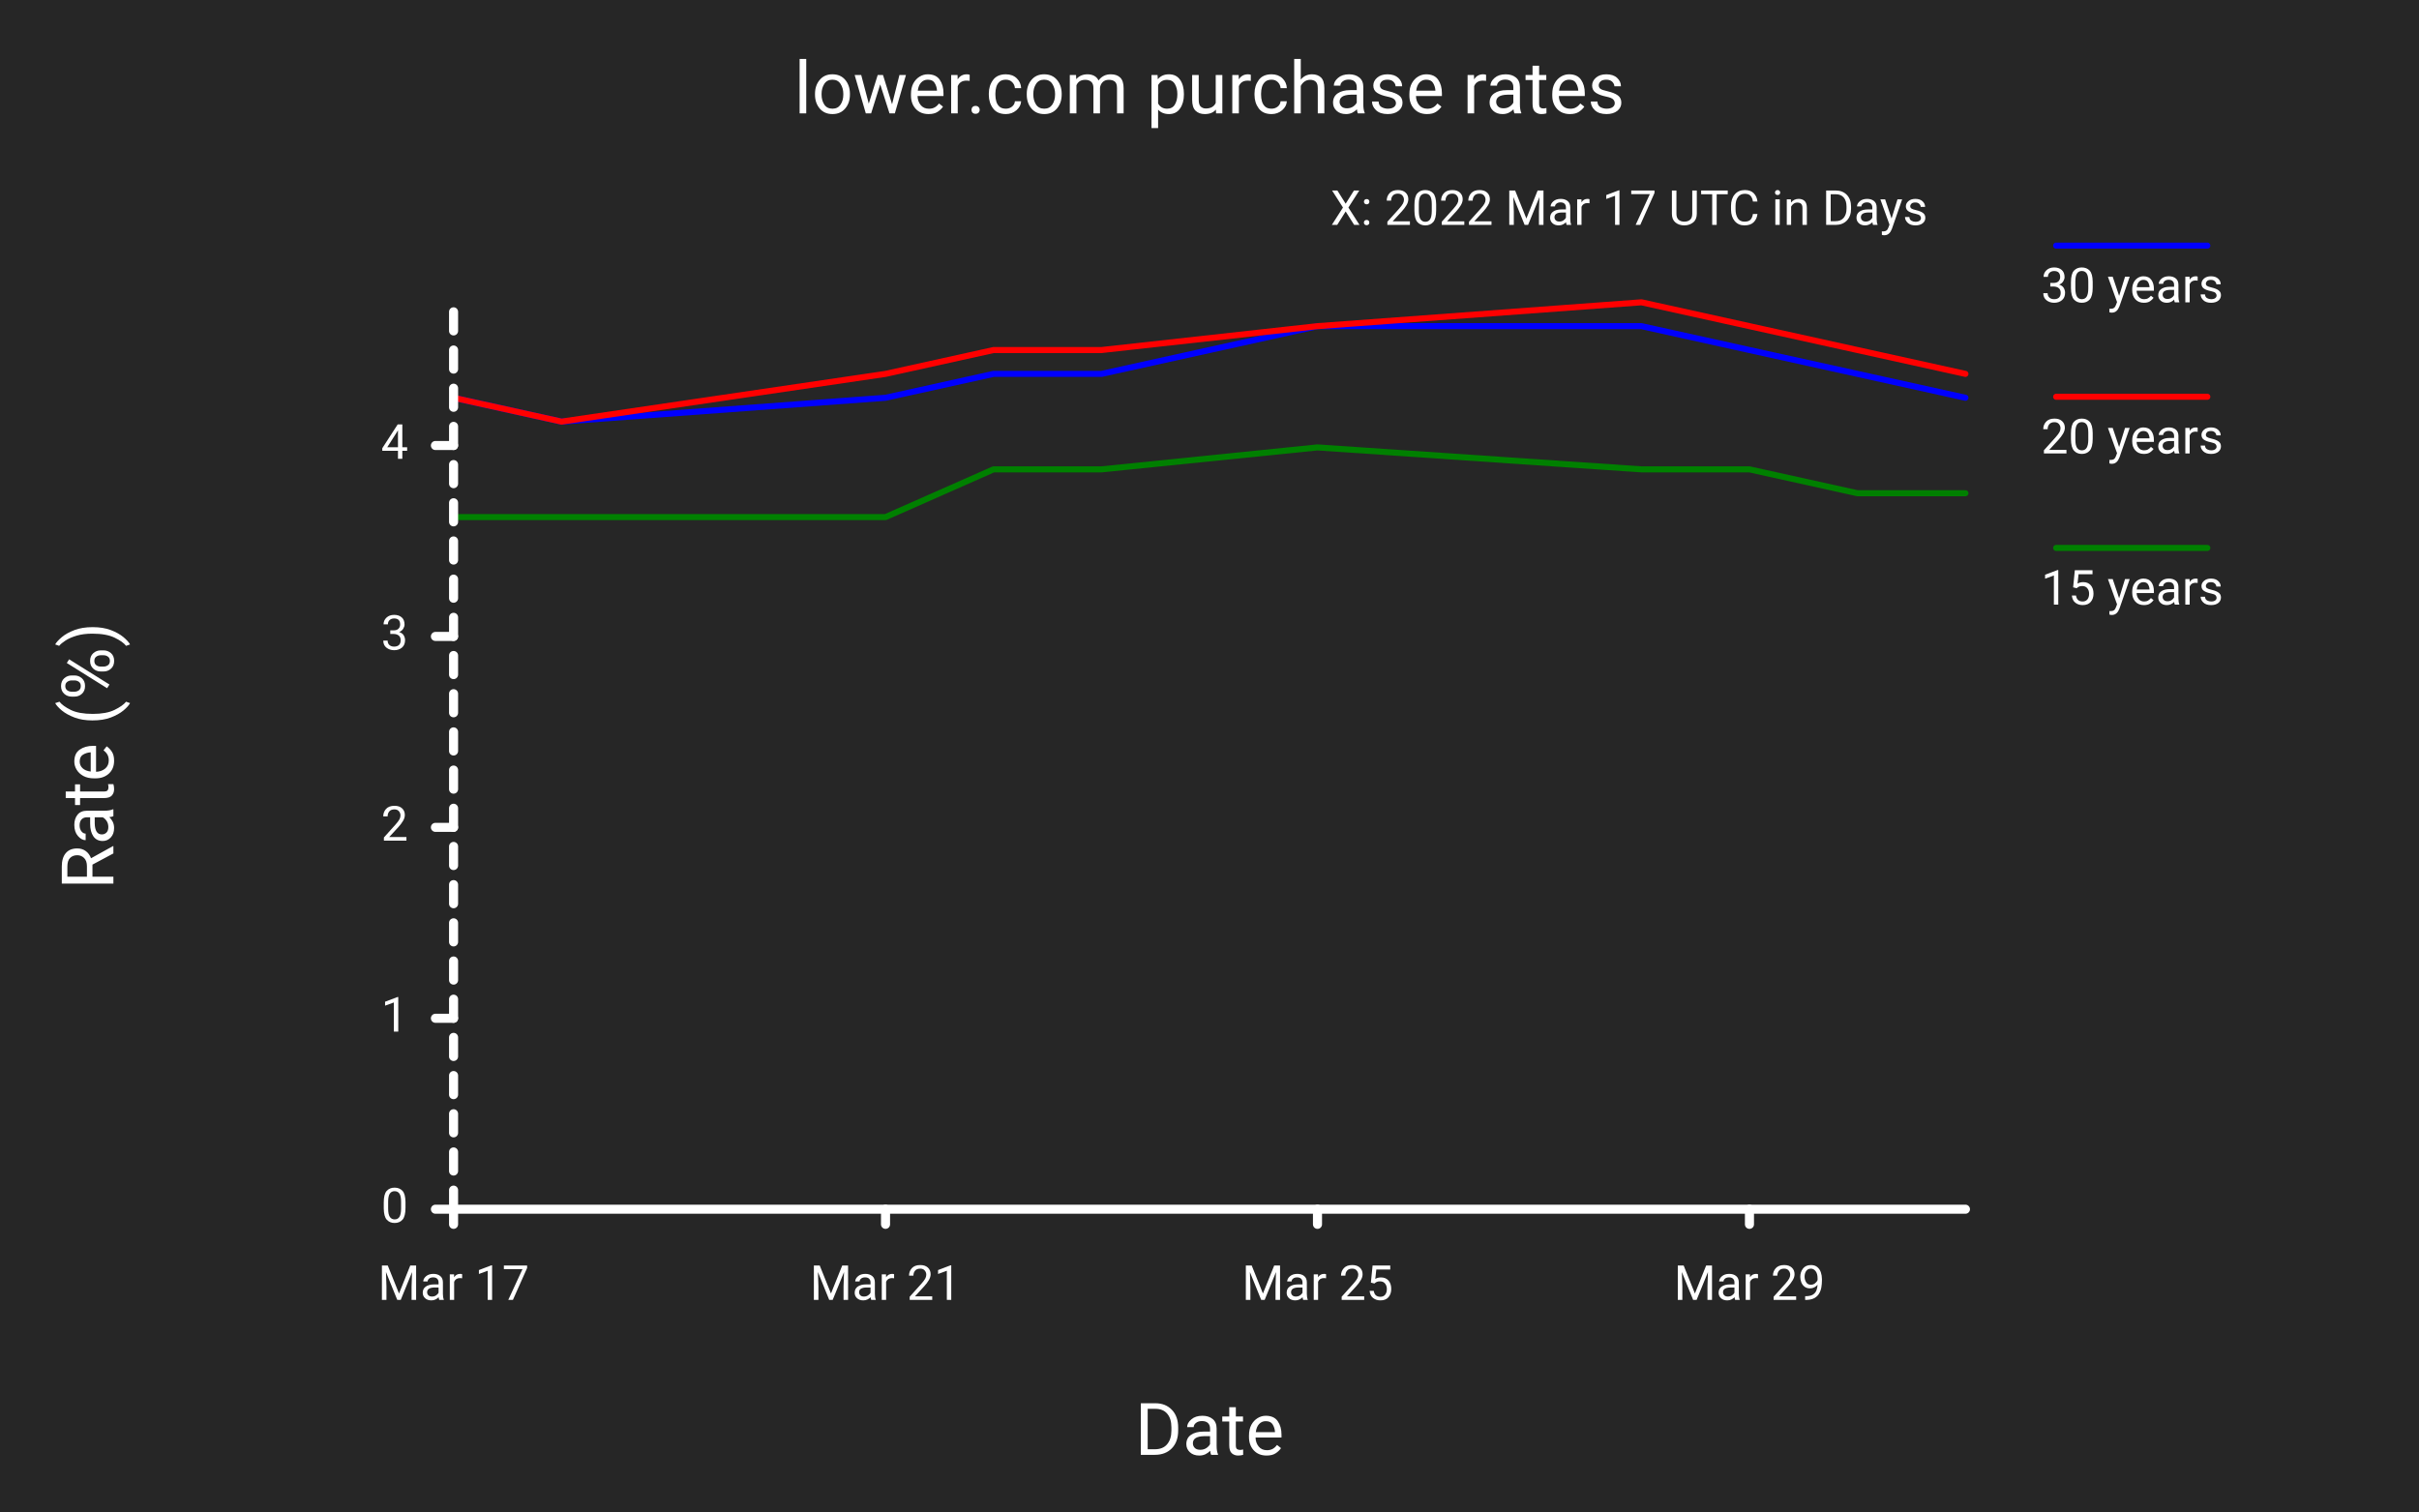
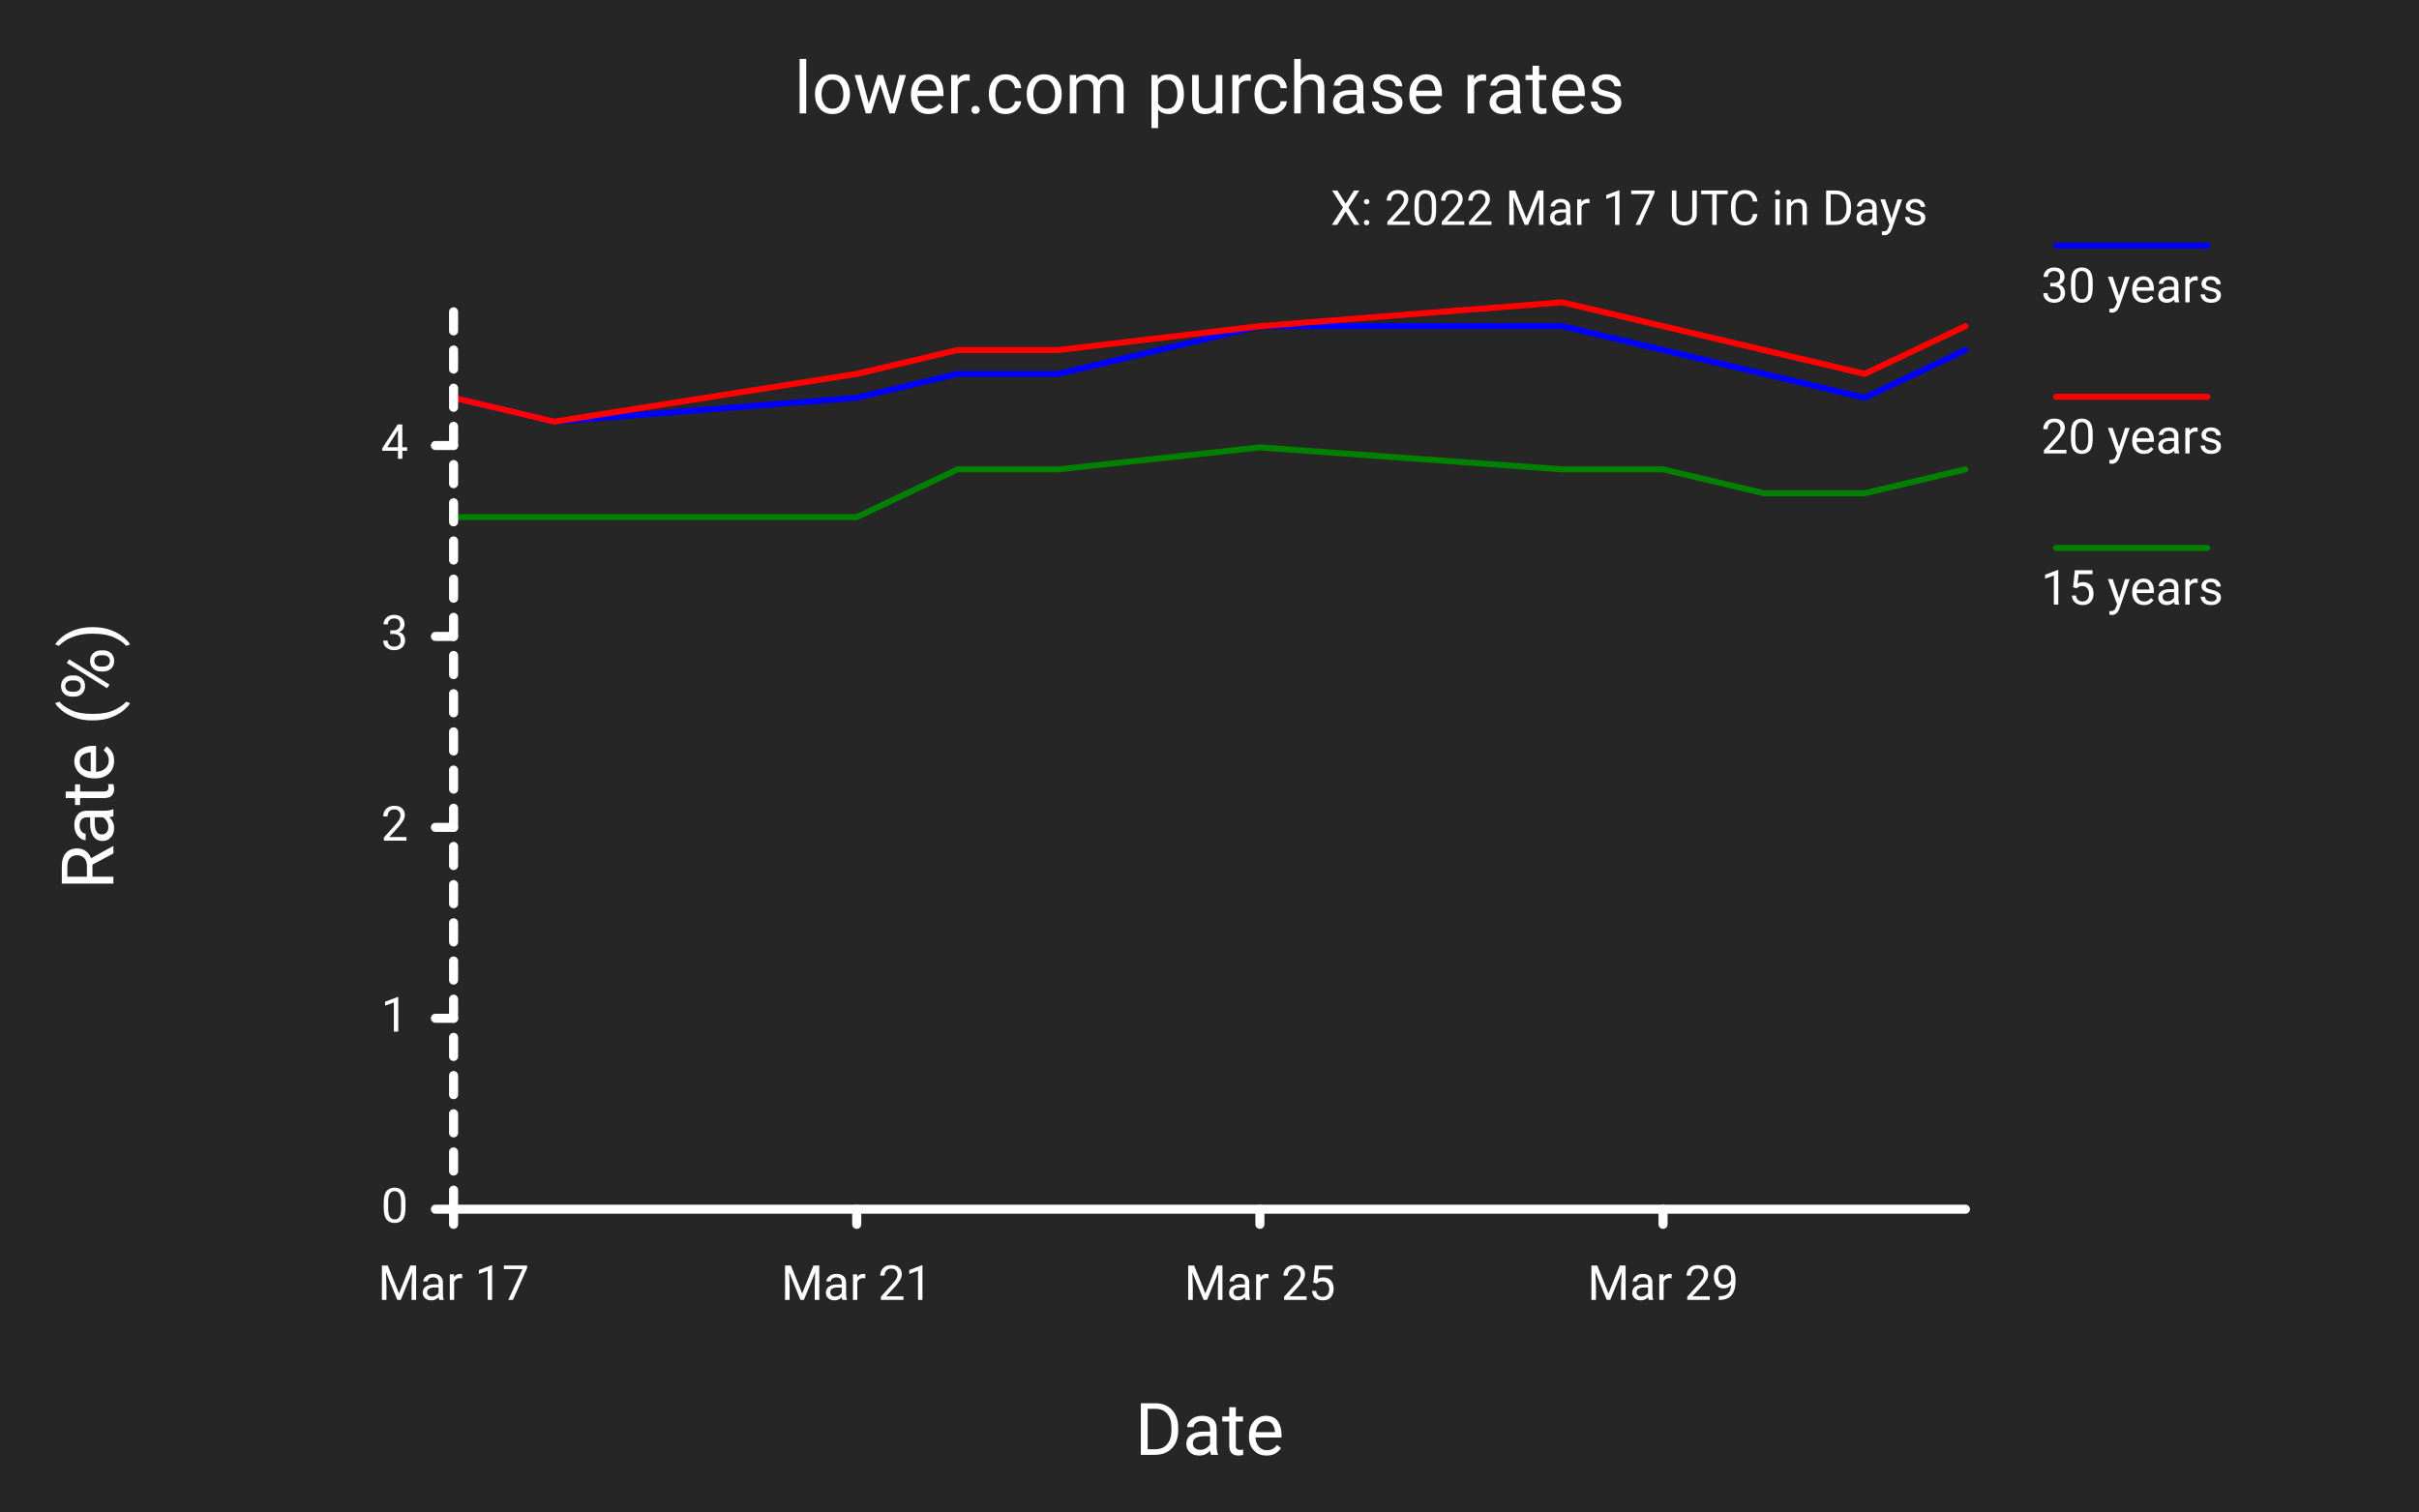
<svg xmlns="http://www.w3.org/2000/svg" class="poloto" width="800" height="500" viewBox="0 0 800 500">
  <style>.poloto{stroke-linecap:round;stroke-linejoin:round;font-family:Roboto,sans-serif;font-size:16px;}.poloto_background{fill:#262626;}.poloto_scatter{stroke-width:7}.poloto_tick_line{stroke:dimgray;stroke-width:0.5}.poloto_line{stroke-width:2}.poloto_text{fill: white;}.poloto_axis_lines{stroke: white;stroke-width:3;fill:none;stroke-dasharray:none}.poloto_title{font-size:24px;dominant-baseline:start;text-anchor:middle;}.poloto_xname{font-size:24px;dominant-baseline:start;text-anchor:middle;}.poloto_yname{font-size:24px;dominant-baseline:start;text-anchor:middle;}.poloto0stroke{stroke:blue;}.poloto1stroke{stroke:red;}.poloto2stroke{stroke:green;}.poloto3stroke{stroke:gold;}.poloto4stroke{stroke:aqua;}.poloto5stroke{stroke:lime;}.poloto6stroke{stroke:orange;}.poloto7stroke{stroke:chocolate;}.poloto0fill{fill:blue;}.poloto1fill{fill:red;}.poloto2fill{fill:green;}.poloto3fill{fill:gold;}.poloto4fill{fill:aqua;}.poloto5fill{fill:lime;}.poloto6fill{fill:orange;}.poloto7fill{fill:chocolate;}</style>
  <circle r="1e5" class="poloto_background" />
  <text class="poloto_text poloto_legend_text" x="675" y="100">30 years</text>
  <line class="poloto_line poloto_legend_icon poloto0stroke poloto0legend" stroke="black" x1="680" x2="730" y1="81.25" y2="81.25" />
-   <path class="poloto_line poloto0stroke" fill="none" stroke="black" d=" M 150.00 131.58 L 185.71 139.47 L 292.86 131.58 L 328.57 123.68 L 364.29 123.68 L 364.29 123.68 L 435.71 107.89 L 542.86 107.89 L 578.57 115.79 L 614.29 123.68 L 650.00 131.58" />
+   <path class="poloto_line poloto0stroke" fill="none" stroke="black" d=" M 150.00 131.58 L 183.33 139.47 L 283.33 131.58 L 316.67 123.68 L 350.00 123.68 L 350.00 123.68 L 416.67 107.89 L 516.67 107.89 L 550.00 115.79 L 583.33 123.68 L 616.67 131.58 L 650.00 115.79" />
  <text class="poloto_text poloto_legend_text" x="675" y="150">20 years</text>
  <line class="poloto_line poloto_legend_icon poloto1stroke poloto1legend" stroke="black" x1="680" x2="730" y1="131.25" y2="131.25" />
-   <path class="poloto_line poloto1stroke" fill="none" stroke="black" d=" M 150.00 131.58 L 185.71 139.47 L 292.86 123.68 L 328.57 115.79 L 364.29 115.79 L 364.29 115.79 L 435.71 107.89 L 542.86 100.00 L 578.57 107.89 L 614.29 115.79 L 650.00 123.68" />
+   <path class="poloto_line poloto1stroke" fill="none" stroke="black" d=" M 150.00 131.58 L 183.33 139.47 L 283.33 123.68 L 316.67 115.79 L 350.00 115.79 L 350.00 115.79 L 416.67 107.89 L 516.67 100.00 L 550.00 107.89 L 583.33 115.79 L 616.67 123.68 L 650.00 107.89" />
  <text class="poloto_text poloto_legend_text" x="675" y="200">15 years</text>
  <line class="poloto_line poloto_legend_icon poloto2stroke poloto2legend" stroke="black" x1="680" x2="730" y1="181.25" y2="181.25" />
-   <path class="poloto_line poloto2stroke" fill="none" stroke="black" d=" M 150.00 171.05 L 185.71 171.05 L 292.86 171.05 L 328.57 155.26 L 364.29 155.26 L 364.29 155.26 L 435.71 148.00 L 542.86 155.26 L 578.57 155.26 L 614.29 163.16 L 650.00 163.16" />
+   <path class="poloto_line poloto2stroke" fill="none" stroke="black" d=" M 150.00 171.05 L 183.33 171.05 L 283.33 171.05 L 316.67 155.26 L 350.00 155.26 L 350.00 155.26 L 416.67 148.00 L 516.67 155.26 L 550.00 155.26 L 583.33 163.16 L 616.67 163.16 L 650.00 155.26" />
  <text class="poloto_labels poloto_text poloto_title" x="400" y="37.5">lower.com purchase rates</text>
  <text class="poloto_labels poloto_text poloto_xname" x="400" y="481.25">Date</text>
  <text class="poloto_labels poloto_text poloto_yname" transform="rotate(-90,37.5,250)" x="37.5" y="250">Rate (%)</text>
  <text class="poloto_tick_labels poloto_text" dominant-baseline="middle" text-anchor="start" x="440" y="70">X: 2022 Mar 17 UTC in Days</text>
  <line class="poloto_axis_lines" stroke="black" x1="150" x2="150" y1="400" y2="405" />
  <text class="poloto_tick_labels poloto_text" dominant-baseline="start" text-anchor="middle" x="150" y="430">Mar 17</text>
-   <line class="poloto_axis_lines" stroke="black" x1="292.857" x2="292.857" y1="400" y2="405" />
-   <text class="poloto_tick_labels poloto_text" dominant-baseline="start" text-anchor="middle" x="292.857" y="430">Mar 21</text>
-   <line class="poloto_axis_lines" stroke="black" x1="435.714" x2="435.714" y1="400" y2="405" />
-   <text class="poloto_tick_labels poloto_text" dominant-baseline="start" text-anchor="middle" x="435.714" y="430">Mar 25</text>
-   <line class="poloto_axis_lines" stroke="black" x1="578.571" x2="578.571" y1="400" y2="405" />
-   <text class="poloto_tick_labels poloto_text" dominant-baseline="start" text-anchor="middle" x="578.571" y="430">Mar 29</text>
+   <line class="poloto_axis_lines" stroke="black" x1="283.333" x2="283.333" y1="400" y2="405" />
+   <text class="poloto_tick_labels poloto_text" dominant-baseline="start" text-anchor="middle" x="283.333" y="430">Mar 21</text>
+   <line class="poloto_axis_lines" stroke="black" x1="416.667" x2="416.667" y1="400" y2="405" />
+   <text class="poloto_tick_labels poloto_text" dominant-baseline="start" text-anchor="middle" x="416.667" y="430">Mar 25</text>
+   <line class="poloto_axis_lines" stroke="black" x1="550" x2="550" y1="400" y2="405" />
+   <text class="poloto_tick_labels poloto_text" dominant-baseline="start" text-anchor="middle" x="550" y="430">Mar 29</text>
  <text class="poloto_tick_labels poloto_text" dominant-baseline="middle" text-anchor="start" x="150" y="70" />
  <line class="poloto_axis_lines" stroke="black" x1="150" x2="144" y1="400" y2="400" />
  <text class="poloto_tick_labels poloto_text" dominant-baseline="middle" text-anchor="end" x="135" y="400">0</text>
  <line class="poloto_axis_lines" stroke="black" x1="150" x2="144" y1="336.842" y2="336.842" />
  <text class="poloto_tick_labels poloto_text" dominant-baseline="middle" text-anchor="end" x="135" y="336.842">1</text>
  <line class="poloto_axis_lines" stroke="black" x1="150" x2="144" y1="273.684" y2="273.684" />
  <text class="poloto_tick_labels poloto_text" dominant-baseline="middle" text-anchor="end" x="135" y="273.684">2</text>
  <line class="poloto_axis_lines" stroke="black" x1="150" x2="144" y1="210.526" y2="210.526" />
  <text class="poloto_tick_labels poloto_text" dominant-baseline="middle" text-anchor="end" x="135" y="210.526">3</text>
  <line class="poloto_axis_lines" stroke="black" x1="150" x2="144" y1="147.368" y2="147.368" />
  <text class="poloto_tick_labels poloto_text" dominant-baseline="middle" text-anchor="end" x="135" y="147.368">4</text>
  <path stroke="black" fill="none" class="poloto_axis_lines" d=" M 150 400 L 650 400" />
  <path stroke="black" fill="none" class="poloto_axis_lines" style="stroke-dasharray:6.316;stroke-dashoffset:-0;" d=" M 150 400 L 150 100" />
</svg>
